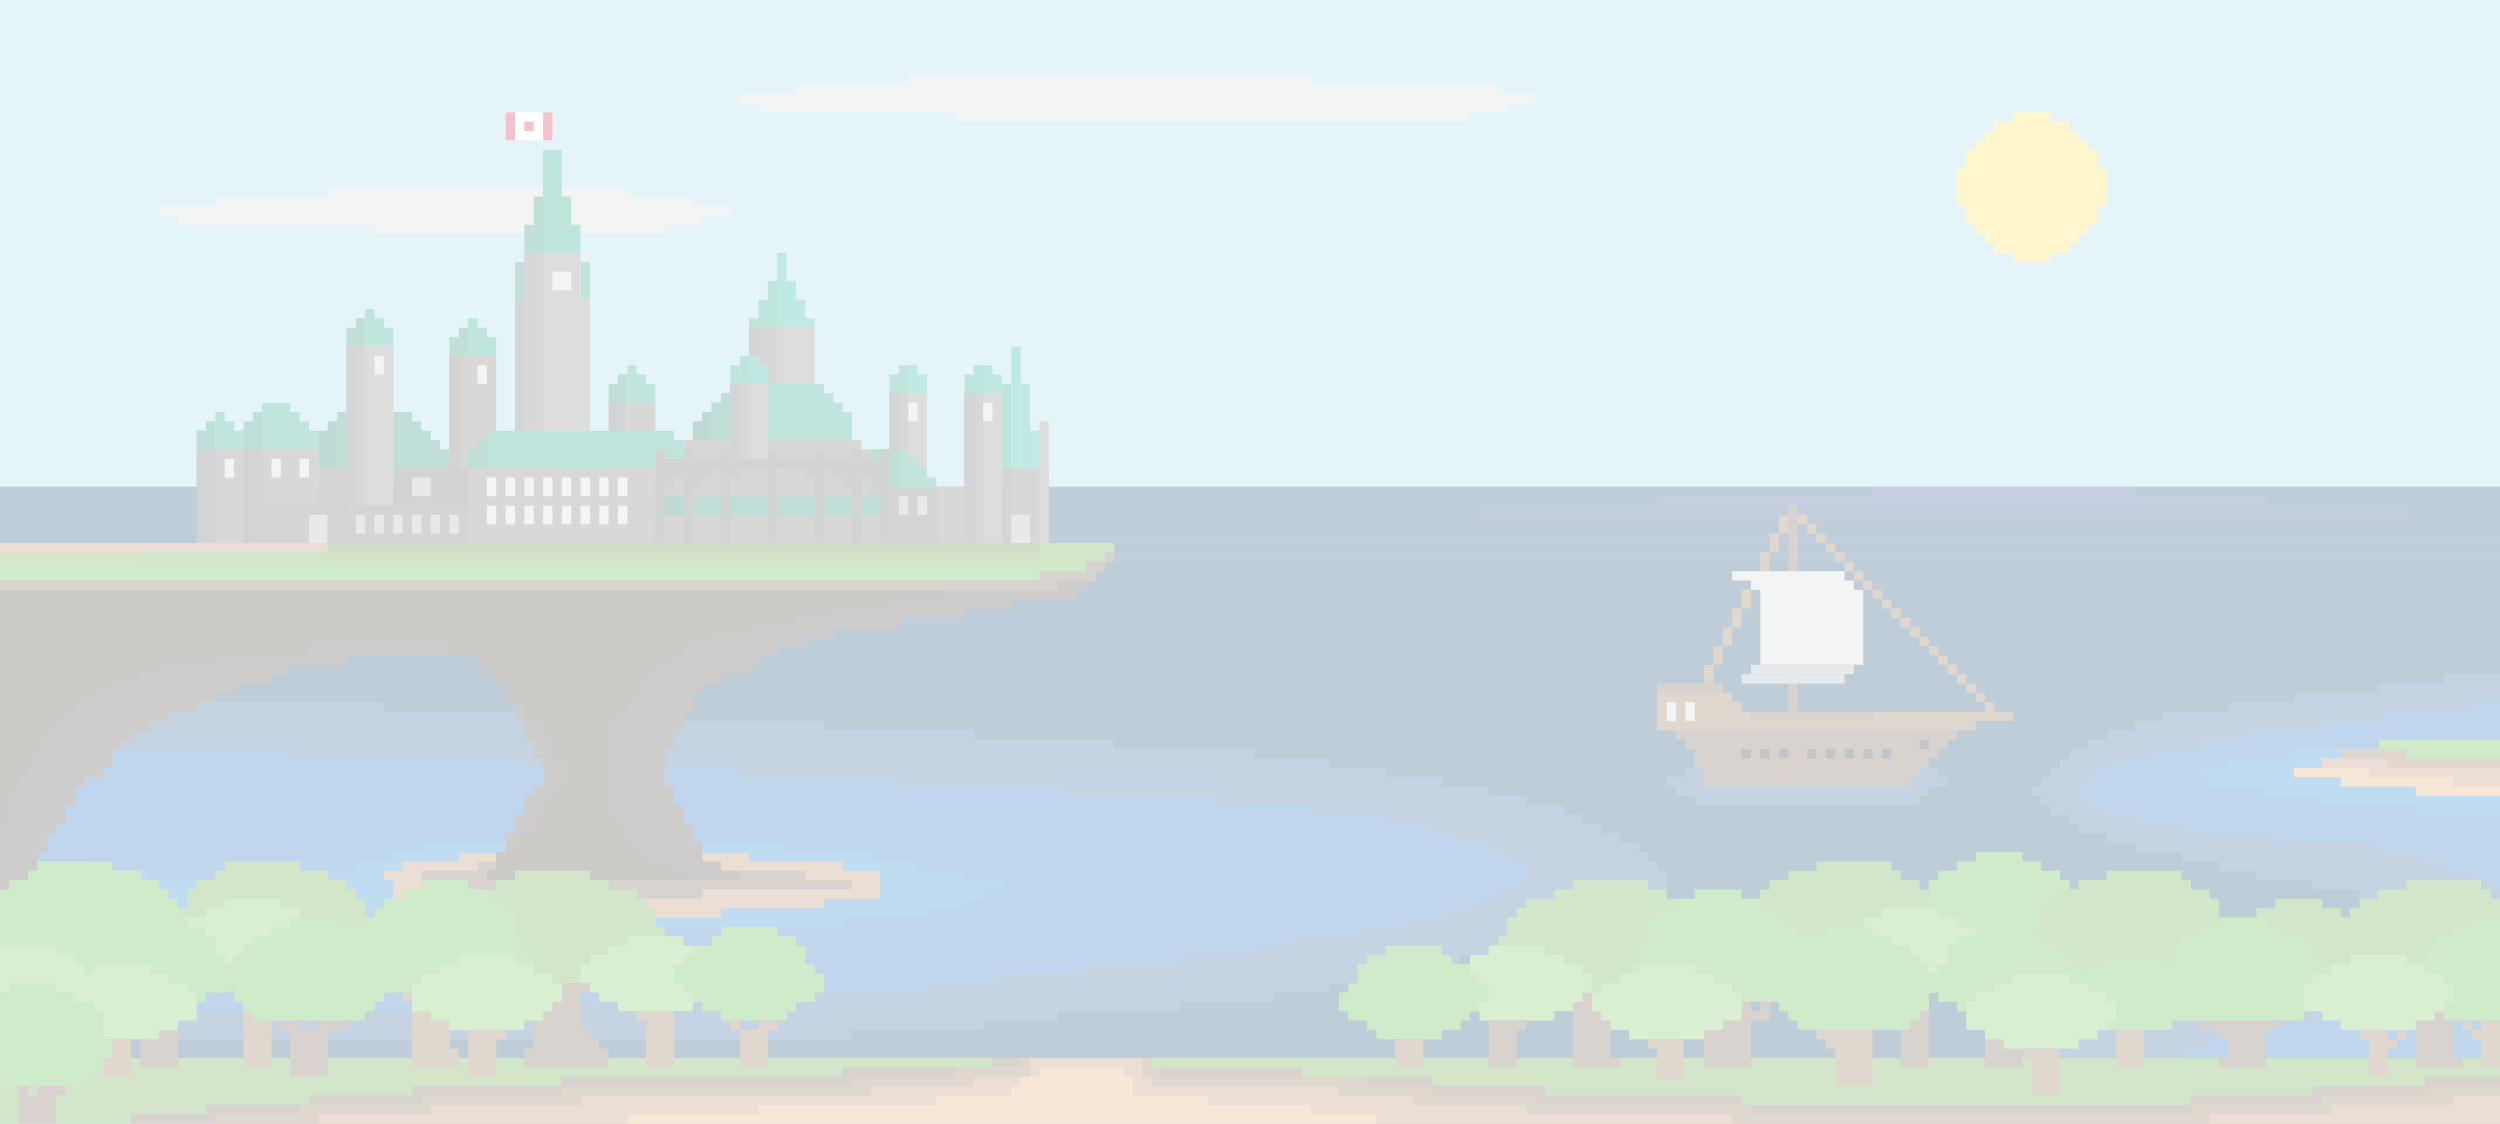
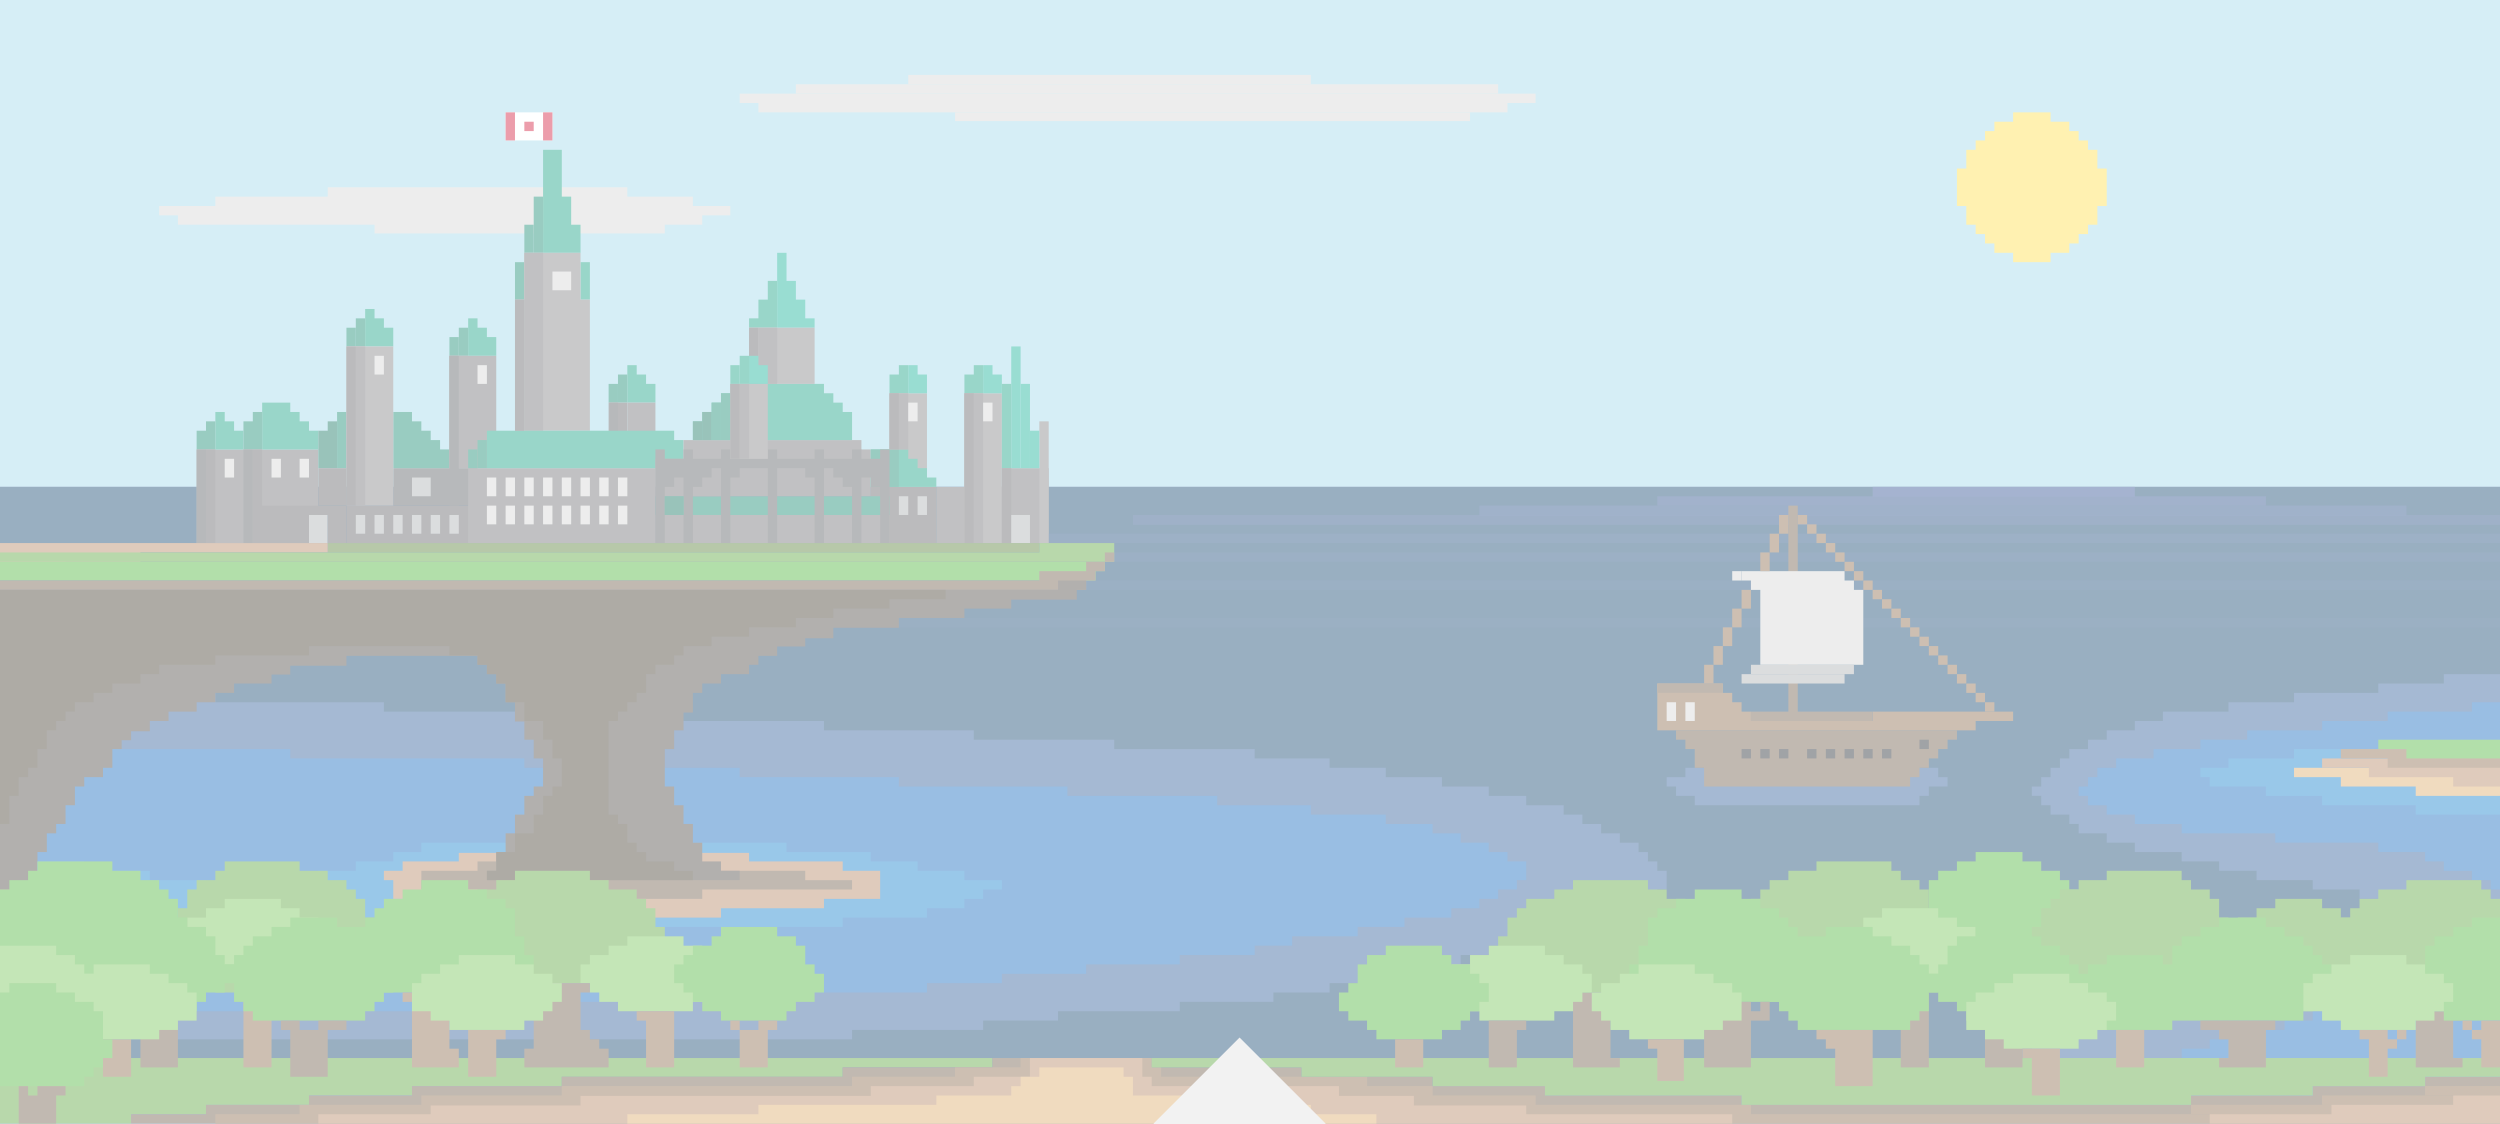
<svg xmlns="http://www.w3.org/2000/svg" version="1.1" id="Layer_1" x="0px" y="0px" viewBox="0 0 2403 1080" style="enable-background:new 0 0 2403 1080;" xml:space="preserve">
  <style type="text/css">
	.st0{display:none;opacity:0.7;}
	.st1{fill:#98D5E9;}
	.st2{fill:#D1D3D3;}
	.st3{fill:#005CB9;}
	.st4{fill:#1D4F90;}
	.st5{fill:#0075C9;}
	.st6{fill:#003764;}
	.st7{fill:#B07C57;}
	.st8{fill:#65513C;}
	.st9{fill:#55565A;}
	.st10{fill:#646569;}
	.st11{fill:#77777A;}
	.st12{fill:#4B4F54;}
	.st13{fill:#008065;}
	.st14{fill:#009877;}
	.st15{fill:#00A98F;}
	.st16{fill:#006852;}
	.st17{fill:#A4A9AD;}
	.st18{fill:#4A7628;}
	.st19{fill:#3FAE2A;}
	.st20{fill:#4E9D2D;}
	.st21{fill:#3E3935;}
	.st22{fill:#342E1F;}
	.st23{fill:#D9A460;}
	.st24{fill:#83603F;}
	.st25{fill:#FFFFFF;}
	.st26{fill:#CF0A2C;}
	.st27{opacity:0.35;fill:#1E428A;enable-background:new    ;}
	.st28{opacity:0.25;fill:#1E428A;enable-background:new    ;}
	.st29{opacity:0.2;fill:#1E428A;enable-background:new    ;}
	.st30{opacity:0.15;fill:#1E428A;enable-background:new    ;}
	.st31{opacity:0.45;fill:#1E428A;enable-background:new    ;}
	.st32{opacity:0.6;fill:#1E428A;enable-background:new    ;}
	.st33{opacity:0.75;fill:#1E428A;enable-background:new    ;}
	.st34{fill:#1E428A;}
	.st35{fill:#111820;}
	.st36{fill:#FEDD3D;}
	.st37{fill:#6CC04A;}
- 	.st38{opacity:0.75;fill:#FFFFFF;enable-background:new    ;}
+ 	.st38{opacity:0.6;fill:#FFFFFF;enable-background:new    ;}
	.st39{display:none;fill:url(#SVGID_1_);}
+ 	.st40{fill:#F2F2F2;}
</style>
  <g id="Layer_2" class="st0">
</g>
  <g id="Mid_ground">
    <rect class="st1" width="2403" height="468" />
    <polygon class="st2" points="666,198 666,189 603,189 603,180 315,180 315,189 207,189 207,198 153,198 153,207 171,207 171,216    360,216 360,224.4 639,224.4 639,216 675,216 675,207 702,207 702,198  " />
    <rect y="468" class="st3" width="2403" height="612" />
    <polygon class="st4" points="0,468 0,648 108,648 108,711 117,711 117,720 279,720 279,729 504,729 504,738 711,738 711,747    864,747 864,756 1026,756 1026,765 1170,765 1170,774 1260,774 1260,783 1332,783 1332,792 1377,792 1377,801 1404,801 1404,810    1431,810 1431,819 1449,819 1449,828 1467,828 1467,837 1467,837 1467,846 1458,846 1458,855 1440,855 1440,864 1422,864 1422,873    1395,873 1395,882 1350,882 1350,891 1305,891 1305,900 1242,900 1242,909 1206,909 1206,918 1134,918 1134,927 1044,927 1044,936    963,936 963,945 891,945 891,954 702,954 702,963 468,963 468,972 65.1,972 36,1026 945,1026 945,1035 945,1044 945,1053 945,1062    945,1071 1116,1071 1125,1071 1701,1071 1917,1071 1917,1062 1953,1062 1953,1053 1989,1053 1989,1044 2025,1044 2025,1035    2052,1035 2052,1026 2079,1026 2079,1017 2097,1017 2097,1008 2106,1008 2124,1008 2124,999 2133,999 2160,999 2160,990 2196,990    2196,981 2223,981 2223,972 2268,972 2268,963 2295,963 2295,954 2322,954 2322,945 2349,945 2349,936 2358,936 2385,936 2385,927    2403,927 2403,891 2403,882 2403,873 2403,855 2394,855 2394,846 2376,846 2376,837 2349,837 2349,828 2331,828 2331,819 2286,819    2286,810 2187,810 2187,801 2097,801 2097,792 2052,792 2052,783 2025,783 2025,774 2007,774 2007,765 1998,765 1998,756 2007,756    2007,747 2016,747 2016,738 2034,738 2034,729 2070,729 2070,720 2115,720 2115,711 2160,711 2160,702 2232,702 2232,693 2295,693    2295,684 2376,684 2376,675 2403,675 2403,666 2403,657 2403,648 2403,468  " />
    <polygon class="st5" points="927,846 927,837 882,837 882,828 837,828 837,819 756,819 756,810 405,810 405,819 378,819 378,828    342,828 342,837 306,837 306,846 252,846 252,855 198,855 198,846 144,846 144,837 81,837 81,828 18,828 18,837 72,837 72,846    126,846 126,855 153,855 153,864 144,864 144,873 117,873 117,882 0,882 0,891 -9,891 -9,900 108,900 108,891 162,891 162,882    216,882 216,873 279,873 279,882 360,882 360,891 810,891 810,882 891,882 891,873 927,873 927,864 945,864 945,855 963,855    963,846  " />
    <polygon class="st6" points="2286,468 1836,468 756,468 675,468 0,468 0,639 216,639 216,648 207,648 207,666 207,666 207,675    369,675 369,684 567,684 567,693 792,693 792,702 936,702 936,711 1071,711 1071,720 1206,720 1206,729 1278,729 1278,738    1332,738 1332,747 1386,747 1386,756 1431,756 1431,765 1467,765 1467,774 1503,774 1503,783 1521,783 1521,792 1539,792 1539,801    1557,801 1557,810 1575,810 1575,819 1584,819 1584,828 1593,828 1593,837 1602,837 1602,855 1593,855 1593,864 1584,864 1584,873    1557,873 1557,882 1548,882 1521,882 1521,891 1512,891 1494,891 1494,900 1458,900 1458,909 1431,909 1431,918 1404,918 1404,927    1368,927 1368,936 1341,936 1341,945 1278,945 1278,954 1224,954 1224,963 1134,963 1134,972 1017,972 1017,981 945,981 945,990    819,990 819,999 0,999 0,1044 1800,1044 1818,1044 1872,1044 1872,1035 1899,1035 1899,1026 1926,1026 1926,1017 1944,1017    1944,1008 1953,1008 1953,999 1980,999 1980,990 2007,990 2007,981 2043,981 2043,972 2070,972 2070,963 2106,963 2106,954    2160,954 2160,945 2187,945 2187,936 2214,936 2214,927 2259,927 2259,918 2286,918 2286,909 2322,909 2322,900 2340,900 2340,882    2313,882 2313,873 2286,873 2286,864 2268,864 2268,855 2223,855 2223,846 2169,846 2169,837 2133,837 2133,828 2097,828 2097,819    2052,819 2052,810 2025,810 2025,801 1998,801 1998,792 1989,792 1989,783 1971,783 1971,774 1962,774 1962,765 1953,765 1953,756    1962,756 1962,747 1971,747 1971,738 1980,738 1980,729 1989,729 1989,720 2007,720 2007,711 2025,711 2025,702 2052,702 2052,693    2079,693 2079,684 2142,684 2142,675 2205,675 2205,666 2286,666 2286,657 2349,657 2349,648 2403,648 2403,468  " />
    <polygon class="st7" points="810,837 810,828 720,828 720,819.8 441,819.8 441,828 387,828 387,837 369,837 369,846 378,846    378,864 396,864 396,873 450,873 450,882 693,882 693,873 792,873 792,864 846,864 846,837  " />
    <polygon class="st7" points="126,855 126,846 72,846 72,837 36,837 0,855 0,864 0,873 0,882 117,882 117,873 144,873 144,864    153,864 153,855  " />
    <polygon class="st8" points="54,854.7 54,846 36,846 36,854.7 0,854.7 0,864 0,873 72,873 72,864 108,864 108,854.7  " />
    <polygon class="st8" points="774,837 477,837 477,828 459,828 459,837 405,837 405,855 459,855 459,864 675,864 675,855 819,855    819,846 774,846  " />
    <g>
      <rect x="837" y="468" class="st9" width="63" height="54" />
      <rect x="900" y="468" class="st10" width="63" height="54" />
      <rect x="927" y="378" class="st11" width="36" height="144" />
      <rect x="963" y="450" class="st10" width="45" height="72" />
      <rect x="999" y="405" class="st11" width="9" height="117" />
      <rect x="630" y="495" class="st10" width="225" height="27" />
      <rect x="378" y="450" class="st12" width="81" height="36" />
      <rect x="630" y="477" class="st13" width="225" height="18" />
      <rect x="630" y="495" class="st10" width="63" height="27" />
      <rect x="630" y="450" class="st10" width="63" height="27" />
      <rect x="189" y="432" class="st10" width="117" height="90" />
      <polygon class="st14" points="621,369 621,360 612,360 612,351 603,351 603,387 612,387 621,387 630,387 630,369   " />
      <rect x="594" y="360" class="st13" width="9" height="27" />
      <rect x="585" y="369" class="st13" width="9" height="18" />
      <polygon class="st15" points="774,306 774,288 765,288 765,270 756,270 756,243 747,243 747,315 756,315 765,315 774,315 783,315     783,306   " />
      <polygon class="st14" points="738,270 738,288 729,288 729,306 720,306 720,315 729,315 738,315 747,315 747,270   " />
      <rect x="585" y="387" class="st9" width="18" height="36" />
      <rect x="603" y="387" class="st10" width="27" height="36" />
      <rect x="585.8" y="387" class="st12" width="8.3" height="36" />
      <polygon class="st14" points="549,216 549,189 540,189 540,144 522,144 522,243 540,243 542,243 549,243 558,243 558,216   " />
      <rect x="513" y="189" class="st13" width="9" height="54" />
      <rect x="504" y="216" class="st13" width="9" height="27" />
      <rect x="495" y="252" class="st13" width="9" height="36" />
      <rect x="558" y="252" class="st14" width="9" height="36" />
      <rect x="495" y="288" class="st9" width="9" height="126" />
      <polygon class="st11" points="558,288 558,243 504,243 504,414 558,414 567,414 567,288   " />
      <rect x="504" y="243" class="st10" width="18" height="171" />
      <rect x="531" y="261" class="st2" width="18" height="18" />
      <polygon class="st14" points="468,324 468,315 459,315 459,306 450,306 450,342 459,342 468,342 477,342 477,324   " />
      <rect x="441" y="315" class="st13" width="9" height="27" />
      <rect x="432" y="324" class="st13" width="9" height="18" />
      <polygon class="st14" points="369,315 369,306 360,306 360,297 351,297 351,333 360,333 369,333 378,333 378,315   " />
      <rect x="342" y="306" class="st13" width="9" height="27" />
      <rect x="333" y="315" class="st13" width="9" height="18" />
      <polygon class="st14" points="225,414 225,405 216,405 216,396 207,396 207,432 216,432 225,432 234,432 234,414   " />
      <polygon class="st13" points="198,405 198,414 189,414 189,432 198,432 207,432 207,405   " />
      <polygon class="st14" points="297,414 297,405 288,405 288,396 279,396 279,387 252,387 252,432 279,432 288,432 297,432 306,432     306,414   " />
      <polygon class="st13" points="243,396 243,405 234,405 234,432 243,432 252,432 252,396   " />
      <polygon class="st13" points="423,432 423,423 414,423 414,414 405,414 405,405 396,405 396,396 378,396 378,450 396,450 405,450     414,450 423,450 432,450 432,432   " />
      <rect x="324" y="396" class="st13" width="9" height="54" />
      <polygon class="st16" points="315,405 315,414 306,414 306,450 315,450 324,450 324,405   " />
      <rect x="432" y="342" class="st9" width="18" height="108" />
      <rect x="333" y="486" class="st9" width="198" height="36" />
      <rect x="432" y="342" class="st10" width="45" height="108" />
      <rect x="450" y="450" class="st10" width="180" height="72" />
      <rect x="459" y="423" class="st13" width="9" height="27" />
      <polygon class="st14" points="648,423 648,414 468,414 468,450 648,450 657,450 657,423   " />
      <rect x="450" y="432" class="st13" width="9" height="18" />
      <rect x="495" y="288" class="st9" width="9" height="126" />
      <rect x="432" y="342" class="st12" width="9" height="144" />
      <rect x="468" y="459" class="st2" width="9" height="18" />
      <rect x="468" y="486" class="st2" width="9" height="18" />
      <rect x="486" y="459" class="st2" width="9" height="18" />
      <rect x="486" y="486" class="st2" width="9" height="18" />
      <rect x="504" y="459" class="st2" width="9" height="18" />
      <rect x="504" y="486" class="st2" width="9" height="18" />
      <rect x="522" y="459" class="st2" width="9" height="18" />
      <rect x="522" y="486" class="st2" width="9" height="18" />
      <rect x="540" y="459" class="st2" width="9" height="18" />
      <rect x="540" y="486" class="st2" width="9" height="18" />
      <rect x="558" y="459" class="st2" width="9" height="18" />
      <rect x="558" y="486" class="st2" width="9" height="18" />
      <rect x="342" y="495" class="st17" width="9" height="18" />
      <rect x="360" y="495" class="st17" width="9" height="18" />
      <rect x="378" y="495" class="st17" width="9" height="18" />
      <rect x="396" y="495" class="st17" width="9" height="18" />
      <rect x="414" y="495" class="st17" width="9" height="18" />
      <rect x="432" y="495" class="st17" width="9" height="18" />
      <rect x="576" y="459" class="st2" width="9" height="18" />
      <rect x="576" y="486" class="st2" width="9" height="18" />
      <rect x="594" y="459" class="st2" width="9" height="18" />
      <rect x="594" y="486" class="st2" width="9" height="18" />
      <rect x="333" y="333" class="st11" width="45" height="153" />
      <rect x="342" y="333" class="st10" width="9" height="153" />
      <rect x="333" y="333" class="st9" width="9" height="153" />
      <rect x="396" y="459" class="st17" width="18" height="18" />
      <rect x="306" y="450" class="st9" width="27" height="36" />
      <rect x="855" y="378" class="st11" width="36" height="81" />
      <rect x="297" y="495" class="st17" width="18" height="27" />
      <rect x="234" y="432" class="st12" width="9" height="90" />
      <polygon class="st10" points="828,432 828,423 657,423 657,441 630,441 630,477 837,477 837,432   " />
      <polygon class="st9" points="315,486 297,486 252,486 252,432 243,432 243,522 252,522 297,522 297,495 315,495 315,522 333,522     333,486   " />
      <polygon class="st14" points="891,459 891,450 882,450 882,441 873,441 873,432 837,432 837,468 873,468 882,468 891,468 900,468     900,459   " />
      <rect x="837" y="432" class="st13" width="27" height="36" />
      <rect x="189" y="432" class="st12" width="9" height="90" />
      <rect x="198" y="432" class="st9" width="9" height="90" />
      <polygon class="st12" points="846,432 846,441 828,441 828,432 819,432 819,441 792,441 792,432 783,432 783,441 747,441 747,432     738,432 738,441 702,441 702,432 693,432 693,441 666,441 666,432 657,432 657,441 639,441 639,432 630,432 630,441 630,450     630,522 639,522 639,468 648,468 648,459 657,459 657,522 666,522 666,468 675,468 675,459 684,459 684,450 693,450 693,522     702,522 702,459 711,459 711,450 738,450 738,522 747,522 747,450 774,450 774,459 783,459 783,522 792,522 792,450 801,450     801,459 810,459 810,468 819,468 819,522 828,522 828,459 837,459 837,468 846,468 846,522 855,522 855,450 855,441 855,432   " />
      <polygon class="st14" points="810,396 810,387 801,387 801,378 792,378 792,369 702,369 702,378 693,378 693,387 684,387 684,396     675,396 675,405 666,405 666,423 819,423 819,405 819,396   " />
      <rect x="666" y="405" class="st16" width="9" height="18" />
      <rect x="675" y="396" class="st16" width="9" height="27" />
      <rect x="684" y="387" class="st13" width="9" height="36" />
      <rect x="693" y="378" class="st13" width="9" height="45" />
      <rect x="639" y="477" class="st16" width="18" height="18" />
      <rect x="702" y="369" class="st11" width="36" height="72" />
      <rect x="720" y="315" class="st11" width="63" height="54" />
      <rect x="720" y="315" class="st9" width="9" height="54" />
      <rect x="729" y="315" class="st10" width="18" height="54" />
      <polygon class="st15" points="729,351 729,342 720,342 720,351 720,369 738,369 738,351   " />
      <rect x="702" y="351" class="st14" width="9" height="18" />
      <rect x="711" y="342" class="st14" width="9" height="27" />
      <polygon class="st15" points="882,360 882,351 873,351 873,360 873,378 891,378 891,360   " />
      <polygon class="st14" points="864,351 864,360 855,360 855,378 864,378 873,378 873,351   " />
      <polygon class="st15" points="954,360 954,351 945,351 945,360 945,378 963,378 963,360   " />
      <polygon class="st14" points="936,351 936,360 927,360 927,378 936,378 945,378 945,351   " />
      <rect x="990" y="414" class="st15" width="9" height="36" />
      <rect x="981" y="369" class="st15" width="9" height="81" />
      <rect x="972" y="333" class="st15" width="9" height="117" />
      <rect x="963" y="369" class="st14" width="9" height="81" />
      <rect x="963" y="450" class="st9" width="9" height="72" />
      <rect x="855" y="378" class="st10" width="18" height="54" />
      <rect x="855" y="378" class="st9" width="9" height="54" />
      <rect x="927" y="378" class="st10" width="18" height="144" />
      <rect x="927" y="378" class="st9" width="9" height="144" />
      <rect x="972" y="495" class="st17" width="18" height="27" />
      <rect x="261" y="441" class="st2" width="9" height="18" />
      <rect x="360" y="342" class="st2" width="9" height="18" />
      <rect x="459" y="351" class="st2" width="9" height="18" />
      <rect x="288" y="441" class="st2" width="9" height="18" />
      <rect x="216" y="441" class="st2" width="9" height="18" />
      <rect x="711" y="369" class="st10" width="9" height="72" />
      <rect x="702" y="369" class="st9" width="9" height="72" />
      <rect x="945" y="387" class="st2" width="9" height="18" />
      <rect x="873" y="387" class="st2" width="9" height="18" />
      <rect x="882" y="477" class="st17" width="9" height="18" />
      <rect x="864" y="477" class="st17" width="9" height="18" />
    </g>
    <rect x="315" y="522" class="st18" width="684" height="9" />
    <polygon class="st7" points="0,522 0,531 0,540 0,549 63,549 63,540 135,540 135,531 315,531 315,522  " />
    <polygon class="st19" points="0,540 0,549 0,558 1053,558 1053,549 1062,549 1062,540  " />
    <polygon class="st20" points="999,522 999,531 0,531 0,540 1071,540 1071,531 1071,522  " />
    <polygon class="st8" points="1044,540 1044,549 999,549 999,558 0,558 0,567 1044,567 1044,558 1053,558 1053,549 1062,549    1062,540  " />
    <rect x="1062" y="531" class="st8" width="9" height="9" />
    <polygon class="st21" points="1017,558 1017,567 0,567 0,576 0,576.4 0,585 0,594 0,603 0,603.4 0,612 0,613.5 0,621 0,621.4    0,630 0,630.4 0,639 0,639.9 0,648 0,648.4 0,657 0,666 0,675 0,684 0,693 0,702 0,702.9 0,711 0,711.5 0,720 0,738 0,747    -0.3,747 -0.3,756 0,756 0,765 0,774 0,792 0,801 0,819 0,855 36,855 36,819 45,819 45,801 54,801 54,792 63,792 63,774 72,774    72,756 81,756 81,747 99,747 99,738 108,738 108,720 117,720 117,711.5 126,711.5 126,702.9 144,702.9 144,693 162,693 162,684    189,684 189,675 207,675 207,666 225,666 225,657 261,657 261,648.4 279,648.4 279,639.9 333,639.9 333,630.4 459,630.4 459,639    468,639 468,648 477,648 477,657 486,657 486,666 486,675 495,675 495,684 495,684.9 495,693.5 504,693.5 504,702 504,711 513,711    513,720 513,729 522,729 522,738 522,747 522,756 513,756 513,765 504,765 504,774 504,783 495,783 495,792 495,801 486,801    486,810 486,819 477,819 477,828 477,837 468,837 468,846 711,846 711,837 693,837 693,828 675,828 675,819 675,810 666,810    666,801 666,792 657,792 657,783 657,774 648,774 648,765 648,756 639,756 639,747 639,738 639,729 639,720 648,720 648,711    648,702 657,702 657,693.5 657,693 657,684.9 666,684.9 666,675 666,666 675,666 675,657 693,657 693,648 720,648 720,639 729,639    729,630.4 747,630.4 747,621.4 774,621.4 774,613.5 801,613.5 801,603.4 864,603.4 864,594 927,594 927,585 972,585 972,576.4    1035,576.4 1035,567 1044,567 1044,558  " />
    <polygon class="st22" points="0,567 0,576 0,585 0,594 0,603 0,612 0,621 0,630 0,639 0,648 0,657 0,666 0,675 0,684 0,693    0,699.7 0,702 0,711 0,720 0,738 0,747 0,765 0,792 9,792 9,765 18,765 18,747 27,747 27,738 36,738 36,720 45,720 45,702 54,702    54,693 63,693 63,684 72,684 72,675 90,675 90,666 108,666 108,657 135,657 135,648 153,648 153,639 207,639 207,630 297,630    297,621 432,621 432,630 459,630 459,639 468,639 468,648 477,648 477,657 486,657 486,675 504,675 504,693 522,693 522,711    531,711 531,729 540,729 540,756 531,756 531,765 522,765 522,783 513,783 513,801 495,801 495,819 477,819 477,837 468,837    468,846 666,846 666,837 648,837 648,828 621,828 621,819 612,819 612,810 603,810 603,792 594,792 594,783 585,783 585,693    594,693 594,684 603,684 603,675 612,675 612,666 621,666 621,648 630,648 630,639 648,639 648,630 657,630 657,621 684,621    684,612 720,612 720,603 765,603 765,594 801,594 801,585 855,585 855,576 909,576 909,567  " />
    <polygon class="st5" points="2205,720 2205,729 2142,729 2142,738 2115,738 2115,747 2124,747 2124,756 2178,756 2178,765    2232,765 2232,774 2322,774 2322,783 2403,783 2403,747 2403,738 2403,729 2412,729 2412,720  " />
    <polygon class="st23" points="2205,738 2205,747 2250,747 2250,756 2322,756 2322,765 2403,765 2403,756 2403,747 2403,738  " />
    <polygon class="st7" points="2232,729 2232,738 2277,738 2277,747 2358,747 2358,756 2403,756 2403,747 2403,738 2403,729  " />
    <polygon class="st24" points="2250,720 2250,729 2295,729 2295,738 2403,738 2403,729 2403,720  " />
    <polygon class="st19" points="2286,711 2286,720 2313,720 2313,729 2403,729 2403,720 2403,711  " />
    <rect x="486" y="108" class="st25" width="45" height="27" />
    <rect x="486" y="108" class="st26" width="9" height="27" />
    <rect x="522" y="108" class="st26" width="9" height="27" />
    <polygon class="st4" points="1863,747 1863,738 1620,738 1620,747 1602,747 1602,756 1611,756 1611,765 1629,765 1629,774    1845,774 1845,765 1854,765 1854,756 1872,756 1872,747  " />
    <rect x="504" y="117" class="st26" width="9" height="9" />
    <polygon class="st8" points="1611,702 1611,711 1620,711 1620,720 1629,720 1629,729 1629,738 1638,738 1638,747 1638,756    1836,756 1836,747 1845,747 1845,738 1854,738 1854,729 1863,729 1863,720 1872,720 1872,711 1881,711 1881,702  " />
    <polygon class="st24" points="1800,684 1800,693 1683,693 1683,684 1674,684 1674,675 1665,675 1665,666 1656,666 1656,657    1593,657 1593,684 1593,693 1593,693 1593,702 1899,702 1899,693 1935,693 1935,684  " />
    <rect x="1908" y="675" class="st24" width="9" height="9" />
    <rect x="1899" y="666" class="st24" width="9" height="9" />
    <rect x="1890" y="657" class="st24" width="9" height="9" />
    <rect x="1881" y="648" class="st24" width="9" height="9" />
    <rect x="1872" y="639" class="st24" width="9" height="9" />
    <rect x="1863" y="630" class="st24" width="9" height="9" />
    <rect x="1854" y="621" class="st24" width="9" height="9" />
    <rect x="1008" y="513" class="st27" width="1395" height="9" />
    <rect x="1071" y="531" class="st28" width="1332" height="9" />
    <rect x="1044" y="558" class="st29" width="1359" height="9.2" />
    <rect x="864" y="594" class="st30" width="1539" height="9.2" />
    <rect x="1089" y="495" class="st31" width="1314" height="9.6" />
    <rect x="1845" y="612" class="st24" width="9" height="9" />
    <rect x="1836" y="603" class="st24" width="9" height="9" />
    <rect x="1827" y="594" class="st24" width="9" height="9" />
    <rect x="1818" y="585" class="st24" width="9" height="9" />
    <rect x="1809" y="576" class="st24" width="9" height="9" />
    <rect x="1800" y="567" class="st24" width="9" height="9" />
    <rect x="1791" y="558" class="st24" width="9" height="9" />
    <rect x="1422" y="486" class="st32" width="891" height="9.6" />
    <rect x="1593" y="477" class="st33" width="585" height="9" />
    <rect x="1800" y="468" class="st34" width="252" height="9.6" />
    <rect x="1782" y="549" class="st24" width="9" height="9" />
    <rect x="1773" y="540" class="st24" width="9" height="9" />
    <rect x="1719" y="486" class="st8" width="9" height="207" />
    <polygon class="st2" points="1782,567 1782,558 1773,558 1773,549 1674,549 1674,558 1683,558 1683,567 1692,567 1692,576    1692,585 1692,594 1692,603 1692,612 1692,621 1692,630 1692,639 1791,639 1791,630 1791,621 1791,612 1791,603 1791,594 1791,585    1791,576 1791,567  " />
    <rect x="1683" y="639" class="st17" width="99" height="9" />
    <rect x="1674" y="648" class="st17" width="99" height="9" />
    <rect x="1764" y="531" class="st24" width="9" height="9" />
    <rect x="1755" y="522" class="st24" width="9" height="9" />
    <rect x="1746" y="513" class="st24" width="9" height="9" />
    <rect x="1737" y="504" class="st24" width="9" height="9" />
    <rect x="1728" y="495" class="st24" width="9" height="9" />
    <rect x="1638" y="639" class="st24" width="9" height="18" />
    <rect x="1647" y="621" class="st24" width="9" height="18" />
    <rect x="1656" y="603" class="st24" width="9" height="18" />
    <rect x="1665" y="585" class="st24" width="9" height="18" />
    <rect x="1665" y="549" class="st2" width="9" height="9" />
    <rect x="1674" y="567" class="st24" width="9" height="18" />
    <rect x="1692" y="531" class="st24" width="9" height="18" />
    <rect x="1701" y="513" class="st24" width="9" height="18" />
    <rect x="1710" y="495" class="st24" width="9" height="18" />
    <rect x="1602" y="675" class="st2" width="9" height="18" />
    <rect x="1620" y="675" class="st2" width="9" height="18" />
    <rect x="1674" y="720" class="st35" width="9" height="9" />
    <rect x="1692" y="720" class="st35" width="9" height="9" />
    <rect x="1710" y="720" class="st35" width="9" height="9" />
    <rect x="1737" y="720" class="st35" width="9" height="9" />
    <rect x="1755" y="720" class="st35" width="9" height="9" />
    <rect x="1773" y="720" class="st35" width="9" height="9" />
    <rect x="1791" y="720" class="st35" width="9" height="9" />
    <rect x="1809" y="720" class="st35" width="9" height="9" />
    <rect x="1845" y="711" class="st35" width="9" height="9" />
    <rect x="1593" y="657" class="st8" width="63" height="9" />
    <rect x="1683" y="684" class="st8" width="117" height="9" />
    <polygon class="st36" points="2016,162 2016,153 2016,144 2007,144 2007,135 1998,135 1998,126 1989,126 1989,117 1971,117    1971,108 1935,108 1935,117 1917,117 1917,126 1908,126 1908,135 1899,135 1899,144 1890,144 1890,153 1890,162 1881,162 1881,171    1881,180 1881,189 1881,198 1890,198 1890,207 1890,216 1899,216 1899,225 1908,225 1908,234 1917,234 1917,243 1935,243 1935,252    1971,252 1971,243 1989,243 1989,234 1998,234 1998,225 2007,225 2007,216 2016,216 2016,207 2016,198 2025,198 2025,189 2025,180    2025,171 2025,162  " />
    <rect x="873" y="72" class="st2" width="387" height="9" />
    <rect x="765" y="81" class="st2" width="675" height="9" />
    <rect x="711" y="90" class="st2" width="765" height="9" />
    <rect x="729" y="99" class="st2" width="720" height="9" />
    <rect x="918" y="108" class="st2" width="495" height="8.4" />
  </g>
  <g id="Fore_ground">
    <polygon class="st20" points="360,900 360,891 360,882 351,882 351,873 351,864 342,864 342,855 333,855 333,846 315,846 315,837    288,837 288,828 216,828 216,837 207,837 207,846 189,846 189,855 180,855 180,864 180,873 171,873 171,882 171,891 171,900    180,900 180,909 180,918 189,918 189,927 189,936 189,945 207,945 207,954 324,954 324,945 351,945 351,936 360,936 360,927    360,918 369,918 369,909 369,900  " />
    <polygon class="st20" points="630,891 630,882 630,873 621,873 621,864 612,864 612,855 585,855 585,846 567,846 567,837 495,837    495,846 477,846 477,855 459,855 459,864 441,864 441,873 432,873 432,882 432,891 423,891 423,900 432,900 432,909 441,909    441,918 450,918 450,927 459,927 459,936 477,936 477,945 576,945 576,936 594,936 594,927 603,927 603,918 630,918 630,909    639,909 639,900 639,891  " />
    <polygon class="st37" points="693,927 693,918 675,918 675,909 657,909 657,900 603,900 603,909 585,909 585,918 567,918 567,927    558,927 558,936 558,945 567,945 567,954 576,954 576,963 594,963 594,972 666,972 666,963 684,963 684,954 702,954 702,945    702,936 702,927  " />
    <polygon class="st19" points="504,918 504,909 504,900 495,900 495,891 495,882 495,873 486,873 486,864 468,864 468,855 450,855    450,846 405,846 405,855 387,855 387,864 369,864 369,873 360,873 360,882 351,882 351,891 342,891 342,900 342,909 333,909    333,918 333,927 342,927 342,936 351,936 351,945 369,945 369,954 486,954 486,945 504,945 504,936 513,936 513,927 513,918  " />
    <polygon class="st19" points="180,900 180,891 180,882 171,882 171,873 171,864 162,864 162,855 153,855 153,846 135,846 135,837    108,837 108,828 36,828 36,837 27,837 27,846 9,846 9,855 0,855 0,864 0,873 -9,873 -9,882 -9,891 -9,900 0,900 0,909 0,918 9,918    9,927 9,936 9,945 27,945 27,954 144,954 144,945 171,945 171,936 180,936 180,927 180,918 189,918 189,909 189,900  " />
    <polygon class="st37" points="306,891 306,882 288,882 288,873 270,873 270,864 216,864 216,873 198,873 198,882 180,882 180,891    171,891 171,900 171,909 180,909 180,918 189,918 189,927 207,927 207,936 279,936 279,927 297,927 297,918 315,918 315,909    315,900 315,891  " />
    <polygon class="st37" points="90,936 90,927 72,927 72,918 54,918 54,909 0,909 0,918 -18,918 -18,927 -36,927 -36,936 -45,936    -45,945 -45,954 -36,954 -36,963 -27,963 -27,972 -9,972 -9,981 63,981 63,972 81,972 81,963 99,963 99,954 99,945 99,936  " />
    <polygon class="st19" points="783,936 783,927 774,927 774,918 774,909 765,909 765,900 747,900 747,891 693,891 693,900 684,900    684,909 666,909 666,918 657,918 657,927 648,927 648,936 648,945 657,945 657,954 666,954 666,963 675,963 675,972 693,972    693,981 756,981 756,972 765,972 765,963 783,963 783,954 792,954 792,945 792,936  " />
    <polygon class="st19" points="216,927 216,918 207,918 207,909 207,900 198,900 198,891 180,891 180,882 126,882 126,891 117,891    117,900 99,900 99,909 90,909 90,918 81,918 81,927 81,936 90,936 90,945 99,945 99,954 108,954 108,963 126,963 126,972 189,972    189,963 198,963 198,954 216,954 216,945 225,945 225,936 225,927  " />
    <polygon class="st20" points="954,1017 810,1017 684,1017 0,1017 0,1035 0,1053 0,1062 0,1071 0,1080 126,1080 126,1071 198,1071    198,1062 297,1062 297,1053 396,1053 396,1044 540,1044 540,1035 810,1035 810,1026 954,1026  " />
    <rect x="234" y="963" class="st24" width="27" height="63" />
    <polygon class="st8" points="576,1008 576,999 567,999 567,990 558,990 558,954 567,954 567,945 558,945 513,945 513,1008    504,1008 504,1026 585,1026 585,1008  " />
    <rect x="135" y="963" class="st8" width="36" height="63" />
    <polygon class="st19" points="369,936 369,927 369,918 369,909 360,909 360,900 342,900 342,891 324,891 324,882 279,882 279,891    261,891 261,900 243,900 243,909 234,909 234,918 225,918 225,927 216,927 216,936 216,945 225,945 225,954 225,963 234,963    234,972 243,972 243,981 351,981 351,972 360,972 360,963 369,963 369,954 378,954 378,945 378,936  " />
    <rect x="99" y="999" class="st24" width="27" height="36" />
    <polygon class="st37" points="180,954 180,945 162,945 162,936 144,936 144,927 90,927 90,936 72,936 72,945 54,945 54,954 45,954    45,963 45,972 54,972 54,981 63,981 63,990 81,990 81,999 153,999 153,990 171,990 171,981 189,981 189,972 189,963 189,954  " />
    <polygon class="st19" points="99,999 99,990 99,981 99,972 90,972 90,963 72,963 72,954 54,954 54,945 9,945 9,954 -9,954 -9,963    -27,963 -27,972 -36,972 -36,981 -45,981 -45,990 -54,990 -54,999 -54,1008 -45,1008 -45,1017 -45,1026 -36,1026 -36,1035    -27,1035 -27,1044 81,1044 81,1035 90,1035 90,1026 99,1026 99,1017 108,1017 108,1008 108,999  " />
    <polygon class="st8" points="2331,1035 2331,1044 2223,1044 2223,1053 2106,1053 2106,1062 1674,1062 1674,1053 1485,1053    1485,1044 1377,1044 1377,1035 1251,1035 1251,1026 1107,1026 1107,1017 954,1017 954,1026 810,1026 810,1035 540,1035 540,1044    396,1044 396,1053 297,1053 297,1062 198,1062 198,1071 126,1071 126,1080 396,1080 414,1080 1152,1080 1485,1080 2403,1080    2403,1071 2403,1062 2403,1053 2403,1044 2403,1035  " />
    <polygon class="st24" points="1683,1071 1683,1062 1476,1062 1476,1053 1377,1053 1377,1044 1314,1044 1314,1035 1116,1035    1116,1026 1107,1026 1107,1017 981,1017 981,1026 918,1026 918,1035 819,1035 819,1044 540,1044 540,1053 405,1053 405,1062    288,1062 288,1071 207,1071 207,1080 2403,1080 2403,1071  " />
    <rect x="2106" y="1062" class="st24" width="297" height="9" />
    <rect x="2232" y="1053" class="st24" width="171" height="9" />
    <rect x="2331" y="1044" class="st24" width="72" height="9" />
    <polygon class="st7" points="1467,1071 1467,1062.6 1359,1062.6 1359,1053.4 1287,1053.4 1287,1044 1107,1044 1107,1035 1098,1035    1098,1017 990,1017 990,1035 936,1035 936,1044 837,1044 837,1053.4 558,1053.4 558,1062.6 414,1062.6 414,1071 306,1071 306,1080    1665,1080 1665,1071  " />
    <polygon class="st7" points="2358,1053 2358,1062 2241,1062 2241,1071 2124,1071 2124,1080 2403,1080 2403,1071 2403,1062    2403,1053  " />
    <polygon class="st23" points="1260,1071 1260,1062 1161,1062 1161,1053 1089,1053 1089,1044 1089,1035 1080,1035 1080,1026    999,1026 999,1035 981,1035 981,1044 972,1044 972,1053 900,1053 900,1062 729,1062 729,1071 603,1071 603,1080 1323,1080    1323,1071  " />
    <polygon class="st20" points="1107,1017 1107,1026 1251,1026 1251,1035 1377,1035 1377,1044 1485,1044 1485,1053 1674,1053    1674,1062 2106,1062 2106,1053 2223,1053 2223,1044 2331,1044 2331,1035 2403,1035 2403,1026 2403,1017  " />
    <polygon class="st8" points="306,981 306,990 288,990 288,981 270,981 270,990 279,990 279,1035 315,1035 315,990 333,990 333,981     " />
    <polygon class="st8" points="54,1044 36,1044 36,1053 27,1053 27,1044 18,1044 18,1080 54,1080 54,1053 63,1053 63,1044  " />
    <polygon class="st8" points="1557,972 1557,954 1512,954 1512,1026 1557,1026 1557,1017 1548,1017 1548,972  " />
    <g>
      <polygon class="st24" points="441,963 441,954 423,954 423,963 405,963 405,954 387,954 387,963 396,963 396,1026 441,1026     441,1008 432,1008 432,981 441,981 441,972 459,972 459,963   " />
      <rect x="459" y="954" class="st24" width="9" height="9" />
    </g>
    <polygon class="st37" points="405,945 405,936 423,936 423,927 441,927 441,918 495,918 495,927 513,927 513,936 531,936 531,945    540,945 540,954 540,963 531,963 531,972 522,972 522,981 504,981 504,990 432,990 432,981 414,981 414,972 396,972 396,963    396,954 396,945  " />
    <polygon class="st20" points="1674,900 1674,891 1674,882 1683,882 1683,873 1683,864 1692,864 1692,855 1701,855 1701,846    1719,846 1719,837 1746,837 1746,828 1818,828 1818,837 1827,837 1827,846 1845,846 1845,855 1854,855 1854,864 1854,873 1863,873    1863,882 1863,891 1863,900 1854,900 1854,909 1854,918 1845,918 1845,927 1845,936 1845,945 1827,945 1827,954 1710,954 1710,945    1683,945 1683,936 1674,936 1674,927 1674,918 1665,918 1665,909 1665,900  " />
    <polygon class="st19" points="1854,873 1854,864 1854,855 1854,846 1863,846 1863,837 1881,837 1881,828 1899,828 1899,819    1944,819 1944,828 1962,828 1962,837 1980,837 1980,846 1989,846 1989,855 1998,855 1998,864 2007,864 2007,873 2007,882 1998,882    1998,891 1998,900 1989,900 1989,909 1980,909 1980,918 1872,918 1872,909 1863,909 1863,900 1854,900 1854,891 1845,891 1845,882    1845,873  " />
    <polygon class="st20" points="1449,900 1449,891 1449,882 1458,882 1458,873 1467,873 1467,864 1494,864 1494,855 1512,855    1512,846 1584,846 1584,855 1602,855 1602,864 1620,864 1620,873 1638,873 1638,882 1647,882 1647,891 1647,900 1656,900 1656,909    1647,909 1647,918 1638,918 1638,927 1629,927 1629,936 1620,936 1620,945 1602,945 1602,954 1503,954 1503,945 1485,945 1485,936    1476,936 1476,927 1449,927 1449,918 1440,918 1440,909 1440,900  " />
    <polygon class="st37" points="1395,936 1395,927 1413,927 1413,918 1431,918 1431,909 1485,909 1485,918 1503,918 1503,927    1521,927 1521,936 1530,936 1530,945 1530,954 1521,954 1521,963 1512,963 1512,972 1494,972 1494,981 1422,981 1422,972 1404,972    1404,963 1386,963 1386,954 1386,945 1386,936  " />
    <polygon class="st19" points="1575,927 1575,918 1575,909 1584,909 1584,900 1584,891 1584,882 1593,882 1593,873 1611,873    1611,864 1629,864 1629,855 1674,855 1674,864 1692,864 1692,873 1710,873 1710,882 1719,882 1719,891 1728,891 1728,900 1737,900    1737,909 1737,918 1746,918 1746,927 1746,936 1737,936 1737,945 1728,945 1728,954 1710,954 1710,963 1593,963 1593,954 1575,954    1575,945 1566,945 1566,936 1566,927  " />
    <polygon class="st20" points="1953,909 1953,900 1953,891 1962,891 1962,882 1962,873 1971,873 1971,864 1980,864 1980,855    1998,855 1998,846 2025,846 2025,837 2097,837 2097,846 2106,846 2106,855 2124,855 2124,864 2133,864 2133,873 2133,882 2142,882    2142,891 2142,900 2142,909 2133,909 2133,918 2133,927 2124,927 2124,936 2124,945 2124,954 2106,954 2106,963 1989,963 1989,954    1962,954 1962,945 1953,945 1953,936 1953,927 1944,927 1944,918 1944,909  " />
    <polygon class="st20" points="2241,918 2241,909 2241,900 2250,900 2250,891 2250,882 2259,882 2259,873 2268,873 2268,864    2286,864 2286,855 2313,855 2313,846 2385,846 2385,855 2394,855 2394,864 2412,864 2412,873 2421,873 2421,882 2421,891 2430,891    2430,900 2430,909 2430,918 2421,918 2421,927 2421,936 2412,936 2412,945 2412,954 2412,963 2394,963 2394,972 2277,972 2277,963    2250,963 2250,954 2241,954 2241,945 2241,936 2232,936 2232,927 2232,918  " />
    <rect x="1827" y="954" class="st8" width="27" height="72" />
    <polygon class="st37" points="1773,900 1773,891 1791,891 1791,882 1809,882 1809,873 1863,873 1863,882 1881,882 1881,891    1899,891 1899,900 1908,900 1908,909 1908,918 1899,918 1899,927 1890,927 1890,936 1872,936 1872,945 1800,945 1800,936 1782,936    1782,927 1764,927 1764,918 1764,909 1764,900  " />
    <polygon class="st19" points="1989,945 1989,936 2007,936 2007,927 2025,927 2025,918 2079,918 2079,927 2097,927 2097,936    2115,936 2115,945 2124,945 2124,954 2124,963 2115,963 2115,972 2106,972 2106,981 2088,981 2088,990 2016,990 2016,981 1998,981    1998,972 1980,972 1980,963 1980,954 1980,945  " />
    <polygon class="st8" points="2367,981 2367,972 2322,972 2322,1026 2367,1026 2367,1017 2358,1017 2358,981  " />
    <polygon class="st19" points="1296,954 1296,945 1305,945 1305,936 1305,927 1314,927 1314,918 1332,918 1332,909 1386,909    1386,918 1395,918 1395,927 1413,927 1413,936 1422,936 1422,945 1431,945 1431,954 1431,963 1422,963 1422,972 1413,972 1413,981    1404,981 1404,990 1386,990 1386,999 1323,999 1323,990 1314,990 1314,981 1296,981 1296,972 1287,972 1287,963 1287,954  " />
    <rect x="1908" y="972" class="st8" width="36" height="54" />
    <polygon class="st19" points="1863,936 1863,927 1872,927 1872,918 1872,909 1881,909 1881,900 1899,900 1899,891 1953,891    1953,900 1962,900 1962,909 1980,909 1980,918 1989,918 1989,927 1998,927 1998,936 1998,945 1989,945 1989,954 1980,954 1980,963    1971,963 1971,972 1953,972 1953,981 1890,981 1890,972 1881,972 1881,963 1863,963 1863,954 1854,954 1854,945 1854,936  " />
    <polygon class="st19" points="1710,945 1710,936 1710,927 1710,918 1719,918 1719,909 1737,909 1737,900 1755,900 1755,891    1800,891 1800,900 1818,900 1818,909 1836,909 1836,918 1845,918 1845,927 1854,927 1854,936 1863,936 1863,945 1863,954 1854,954    1854,963 1854,972 1845,972 1845,981 1836,981 1836,990 1728,990 1728,981 1719,981 1719,972 1710,972 1710,963 1701,963 1701,954    1701,945  " />
    <polygon class="st19" points="2331,936 2331,927 2331,918 2331,909 2340,909 2340,900 2358,900 2358,891 2376,891 2376,882    2421,882 2421,891 2439,891 2439,900 2457,900 2457,909 2466,909 2466,918 2475,918 2475,927 2484,927 2484,936 2484,945 2475,945    2475,954 2475,963 2466,963 2466,972 2457,972 2457,981 2349,981 2349,972 2340,972 2340,963 2331,963 2331,954 2322,954 2322,945    2322,936  " />
    <polygon class="st20" points="2142,918 2142,909 2142,900 2142,891 2151,891 2151,882 2169,882 2169,873 2187,873 2187,864    2232,864 2232,873 2250,873 2250,882 2268,882 2268,891 2277,891 2277,900 2286,900 2286,909 2295,909 2295,918 2295,927 2286,927    2286,936 2286,945 2277,945 2277,954 2268,954 2268,963 2160,963 2160,954 2151,954 2151,945 2142,945 2142,936 2133,936 2133,927    2133,918  " />
    <polygon class="st37" points="1899,963 1899,954 1917,954 1917,945 1935,945 1935,936 1989,936 1989,945 2007,945 2007,954    2025,954 2025,963 2034,963 2034,972 2034,981 2025,981 2025,990 2016,990 2016,999 1998,999 1998,1008 1926,1008 1926,999    1908,999 1908,990 1890,990 1890,981 1890,972 1890,963  " />
    <polygon class="st8" points="1692,963 1692,972 1683,972 1683,963 1638,963 1638,1026 1683,1026 1683,981 1701,981 1701,972    1701,963  " />
    <polygon class="st19" points="2088,936 2088,927 2088,918 2088,909 2097,909 2097,900 2115,900 2115,891 2133,891 2133,882    2178,882 2178,891 2196,891 2196,900 2214,900 2214,909 2223,909 2223,918 2232,918 2232,927 2241,927 2241,936 2241,945 2232,945    2232,954 2232,963 2223,963 2223,972 2214,972 2214,981 2106,981 2106,972 2097,972 2097,963 2088,963 2088,954 2079,954 2079,945    2079,936  " />
    <polygon class="st37" points="1665,954 1665,945 1647,945 1647,936 1629,936 1629,927 1575,927 1575,936 1557,936 1557,945    1539,945 1539,954 1530,954 1530,963 1530,972 1539,972 1539,981 1548,981 1548,990 1566,990 1566,999 1638,999 1638,990 1656,990    1656,981 1674,981 1674,972 1674,963 1674,954  " />
    <polygon class="st24" points="621,972 612,972 612,981 621,981 621,1026 648,1026 648,972  " />
    <polygon class="st37" points="2223,945 2223,936 2241,936 2241,927 2259,927 2259,918 2313,918 2313,927 2331,927 2331,936    2349,936 2349,945 2358,945 2358,954 2358,963 2349,963 2349,972 2340,972 2340,981 2322,981 2322,990 2250,990 2250,981 2232,981    2232,972 2214,972 2214,963 2214,954 2214,945  " />
    <g>
      <polygon class="st24" points="729,981 729,990 711,990 711,1026 738,1026 738,990 747,990 747,981   " />
      <rect x="702" y="981" class="st24" width="9" height="9" />
    </g>
    <polygon class="st24" points="477,990 450,990 450,1035 477,1035 477,999 486,999 486,990  " />
    <rect x="1341" y="999" class="st24" width="27" height="27" />
    <polygon class="st8" points="1458,981 1431,981 1431,1026 1458,1026 1458,990 1467,990 1467,981  " />
    <polygon class="st24" points="1593,999 1584,999 1584,1008 1593,1008 1593,1039 1618.5,1039 1618.5,999  " />
    <polygon class="st24" points="1764,990 1746,990 1746,999 1755,999 1755,1008 1764,1008 1764,1044 1800,1044 1800,990  " />
    <polygon class="st24" points="1953,1008 1944,1008 1944,1017 1953,1017 1953,1053 1980,1053 1980,1008  " />
    <rect x="2034" y="990" class="st24" width="27" height="36" />
    <polygon class="st8" points="2178,981 2133,981 2115,981 2115,990 2133,990 2133,999 2142,999 2142,1017 2133,1017 2133,1026    2178,1026 2178,990 2187,990 2187,981  " />
    <g>
      <rect x="2304" y="990" class="st24" width="9" height="9" />
      <polygon class="st24" points="2295,999 2295,990 2277,990 2268,990 2268,999 2277,999 2277,1035 2295,1035 2295,1008 2304,1008     2304,999   " />
    </g>
    <g>
      <polygon class="st24" points="2385,981 2385,990 2376,990 2376,999 2385,999 2385,1026 2412,1026 2412,981   " />
      <rect x="2367" y="981" class="st24" width="9" height="9" />
    </g>
    <rect x="-27" y="-36" class="st38" width="2457" height="1134" />
  </g>
  <g id="Background">
-     <linearGradient id="SVGID_1_" gradientUnits="userSpaceOnUse" x1="1287.5" y1="-1022" x2="2367.5" y2="-1022" gradientTransform="matrix(4.489700e-11 1 1 -4.489700e-11 2223.5 -1287.5)">
+     <linearGradient id="SVGID_1_" gradientUnits="userSpaceOnUse" x1="1913.5" y1="2728" x2="2993.5" y2="2728" gradientTransform="matrix(4.489700e-11 1 -1 4.489700e-11 3929.5 -1913.5)">
      <stop offset="0" style="stop-color:#0082CB" />
      <stop offset="1" style="stop-color:#9BE7D8" />
    </linearGradient>
    <rect class="st39" width="2403" height="1080" />
  </g>
+   <rect x="1133" y="1021.5" transform="matrix(0.7071 -0.7071 0.7071 0.7071 -414.6931 1158.842)" class="st40" width="117" height="117" />
</svg>
